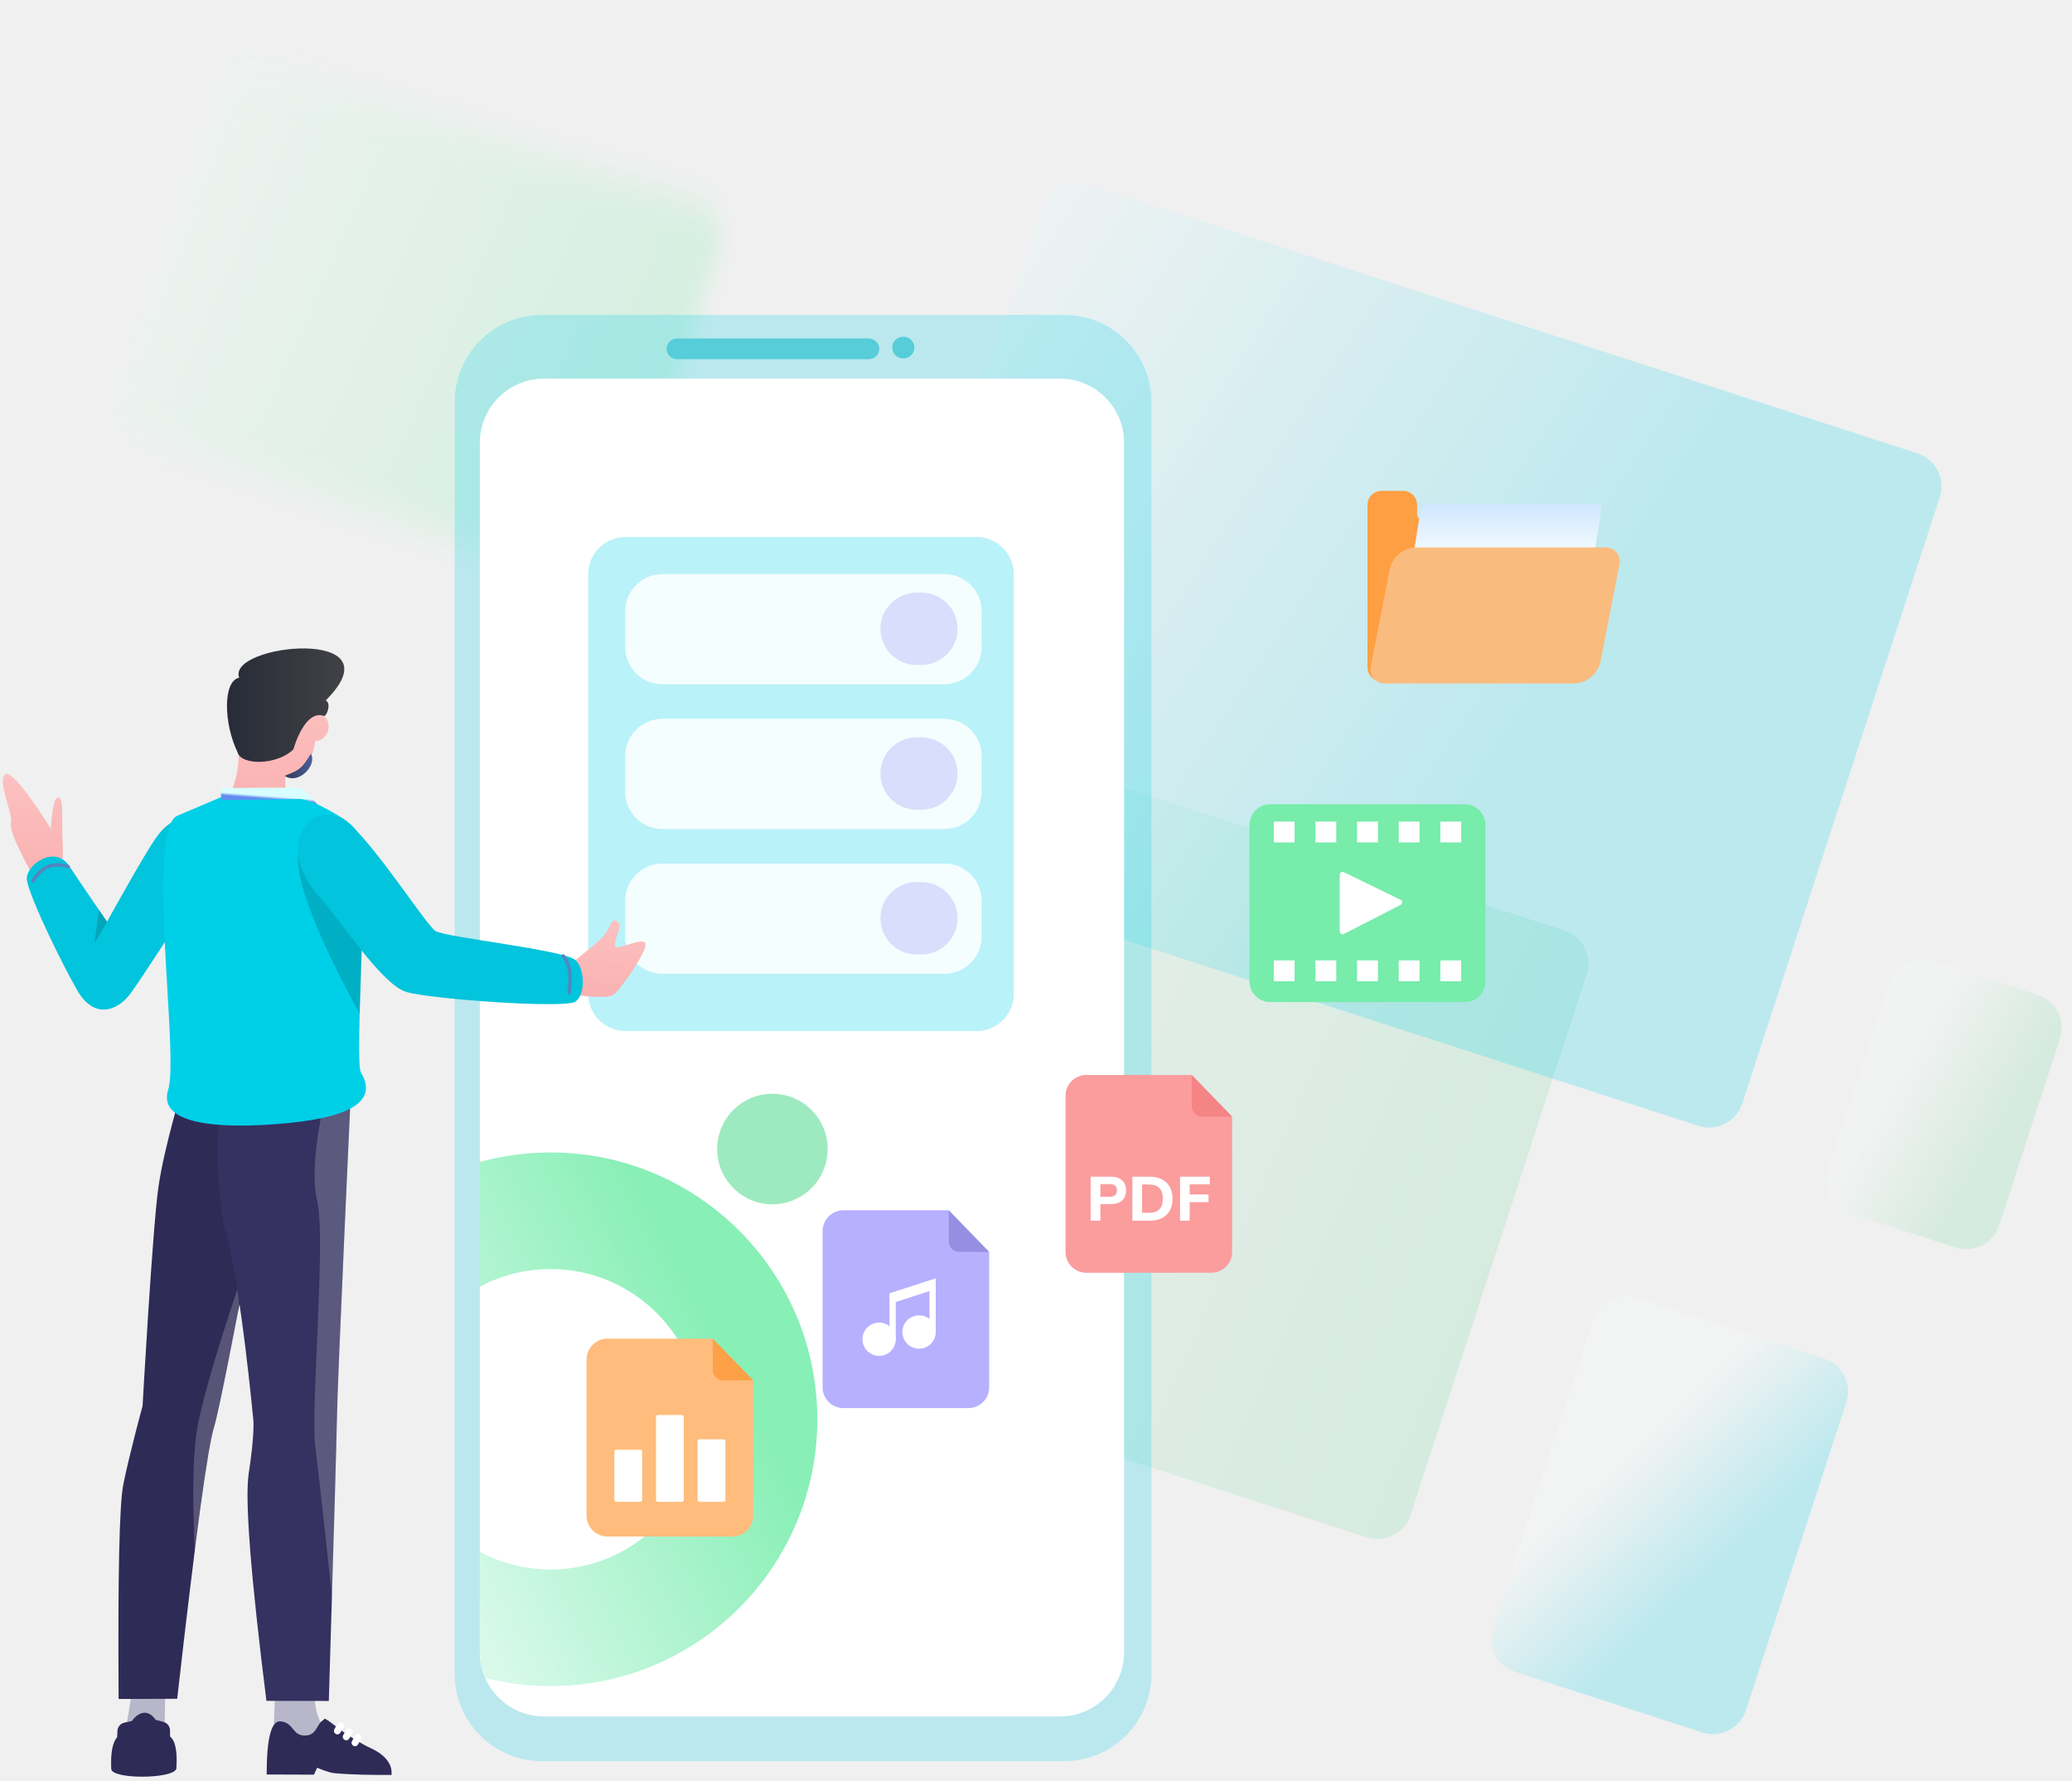
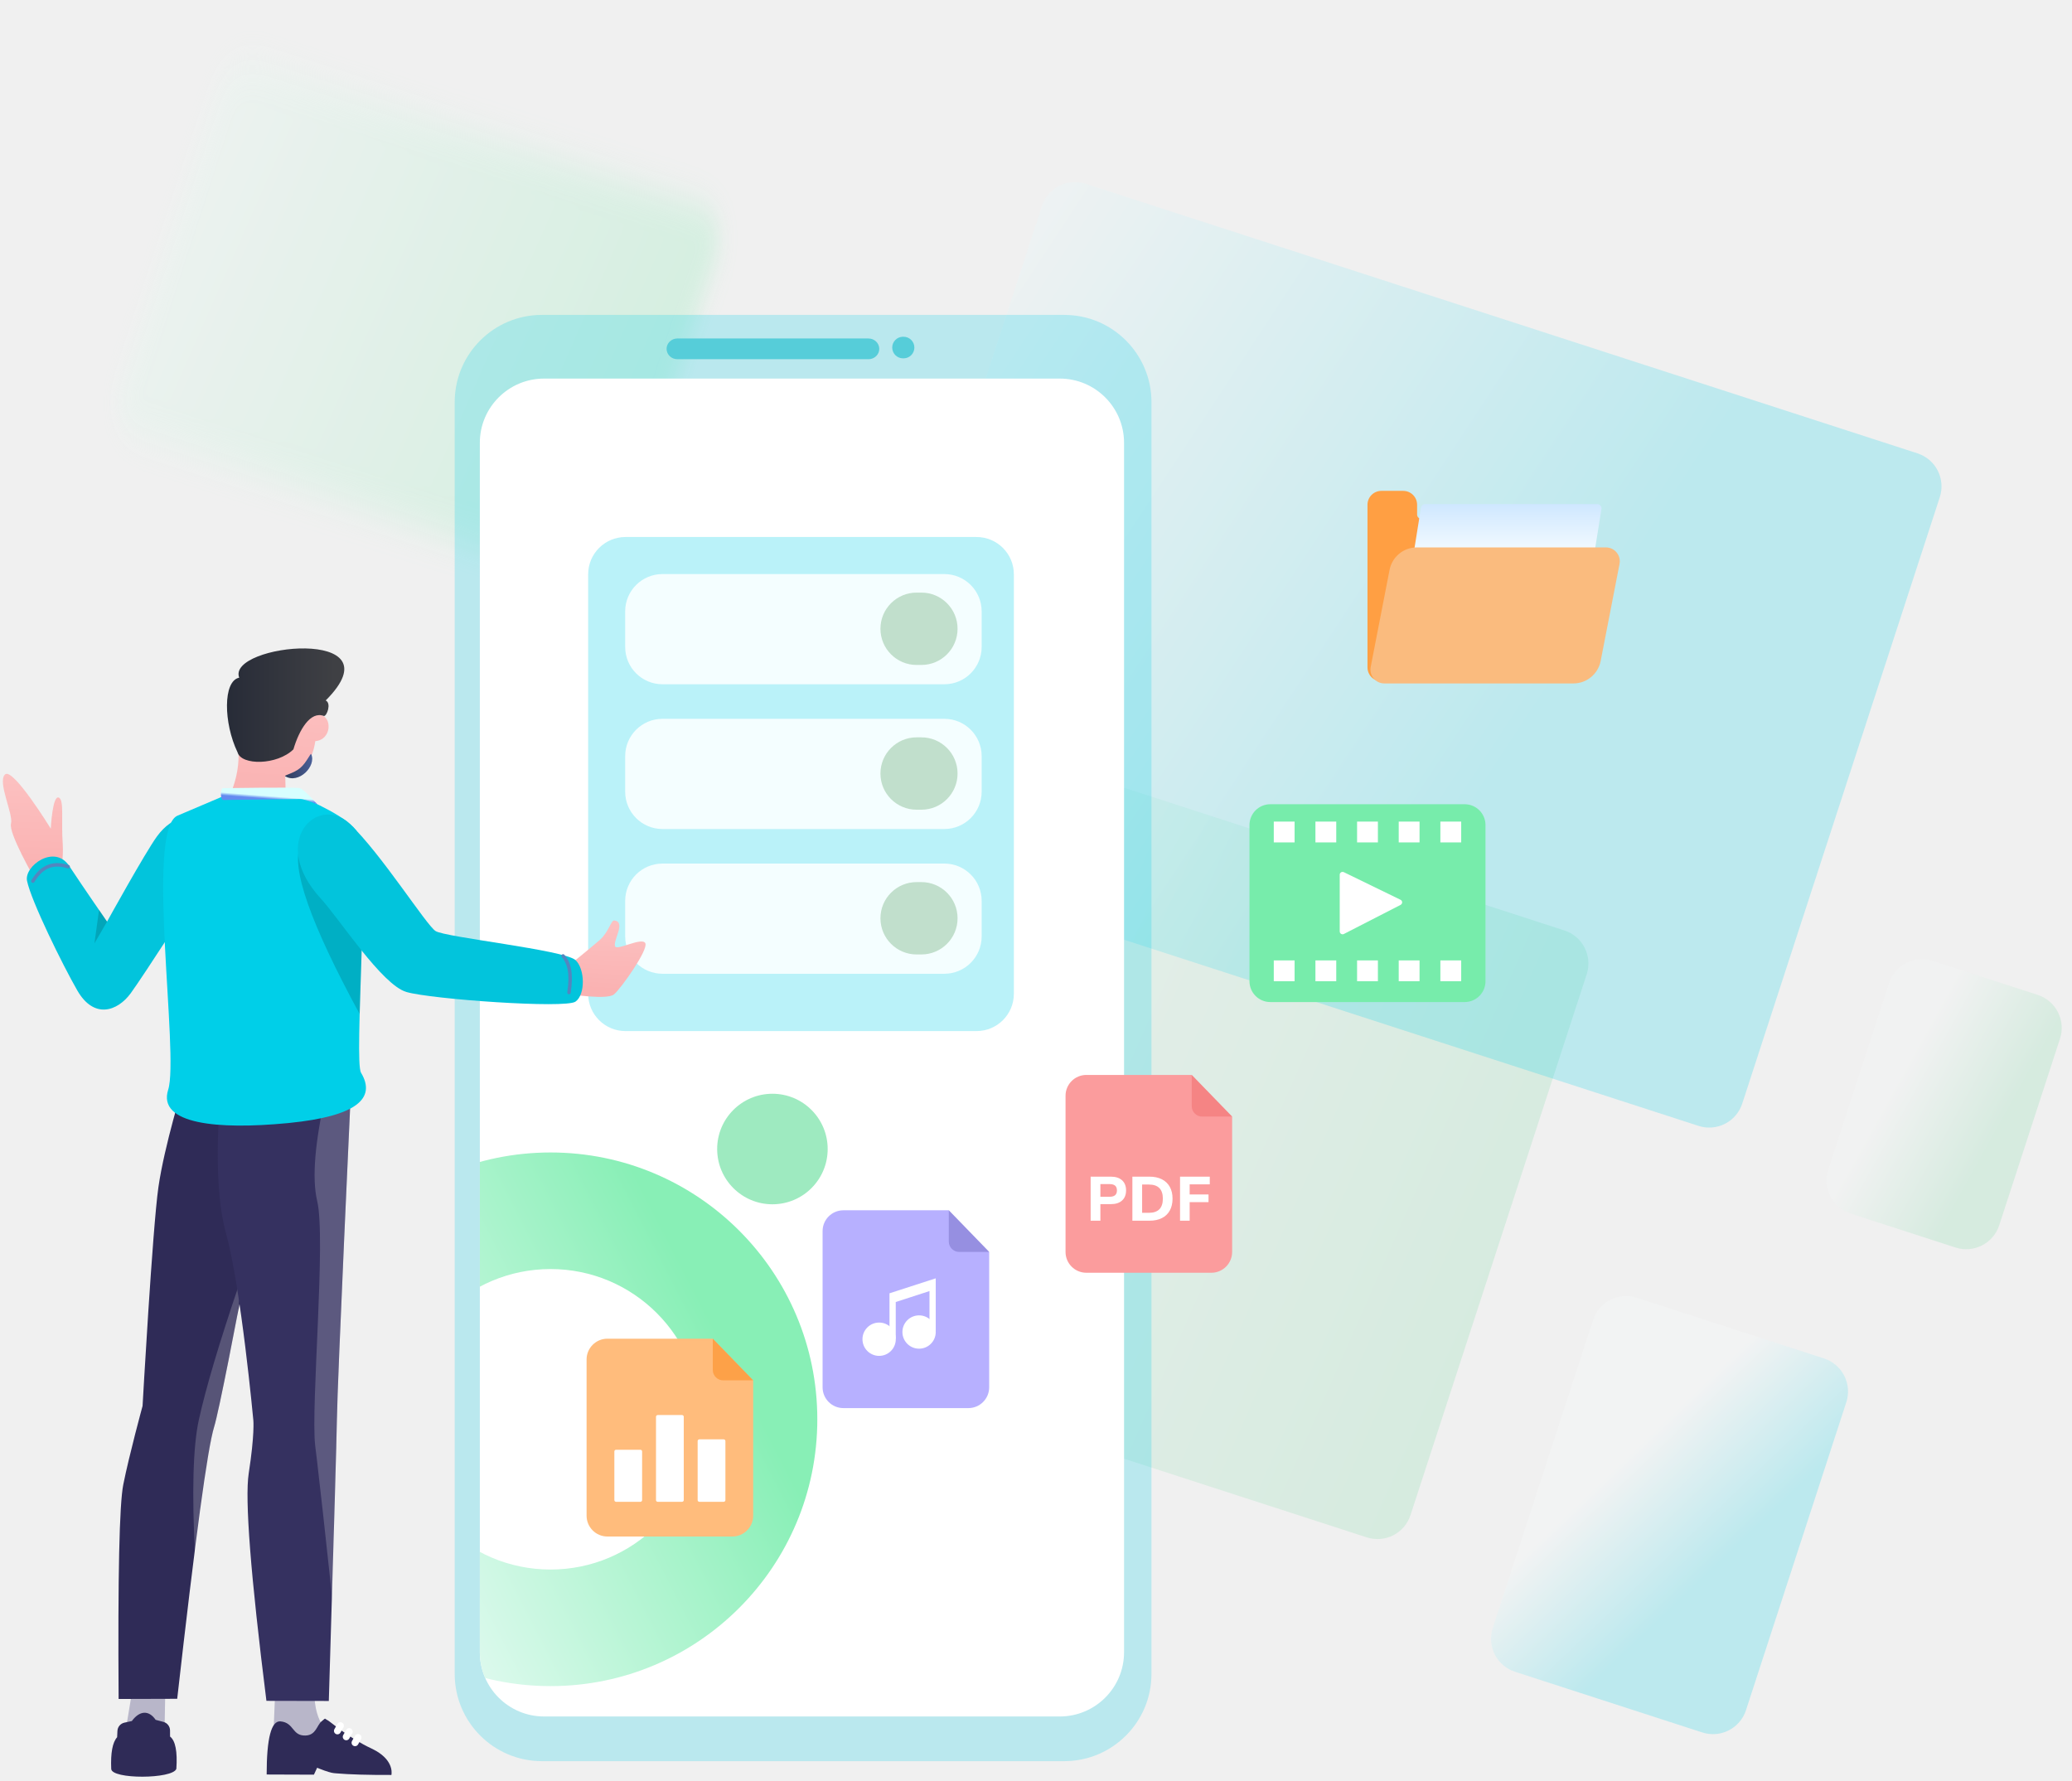
<svg xmlns="http://www.w3.org/2000/svg" xmlns:xlink="http://www.w3.org/1999/xlink" width="597px" height="513px" viewBox="0 0 597 513" version="1.1">
  <defs>
    <linearGradient x1="-27.329%" y1="60.468%" x2="100%" y2="70.075%" id="linearGradient-1">
      <stop stop-color="#FAFEFF" offset="0%" />
      <stop stop-color="#28C76F" offset="100%" />
    </linearGradient>
    <linearGradient x1="-16.145%" y1="50%" x2="63.611%" y2="66.341%" id="linearGradient-2">
      <stop stop-color="#FAFEFF" offset="0%" />
      <stop stop-color="#00CFE8" offset="100%" />
    </linearGradient>
    <linearGradient x1="-27.329%" y1="60.412%" x2="100%" y2="69.966%" id="linearGradient-3">
      <stop stop-color="#FAFEFF" offset="0%" />
      <stop stop-color="#77ECAB" offset="100%" />
    </linearGradient>
    <filter x="-7.9%" y="-10.6%" width="115.8%" height="121.1%" filterUnits="objectBoundingBox" id="filter-4">
      <feGaussianBlur stdDeviation="4" in="SourceGraphic" />
    </filter>
    <linearGradient x1="19.659%" y1="50%" x2="56.243%" y2="79.076%" id="linearGradient-5">
      <stop stop-color="#FAFEFF" offset="0%" />
      <stop stop-color="#00CFE8" offset="100%" />
    </linearGradient>
    <linearGradient x1="14.541%" y1="68.571%" x2="72.927%" y2="85.614%" id="linearGradient-6">
      <stop stop-color="#FAFEFF" offset="0%" />
      <stop stop-color="#28C76F" offset="100%" />
    </linearGradient>
    <path d="M18.522,0 L167.098,0 C177.327,-1.64974968e-14 185.62,8.293 185.62,18.522 L185.62,366.983 C185.62,377.212 177.327,385.505 167.098,385.505 L18.522,385.505 C8.293,385.505 5.42620445e-14,377.212 5.65620158e-14,366.983 L5.65620158e-14,18.522 C5.88619871e-14,8.293 8.293,-1.67360005e-15 18.522,0 Z" id="path-7" />
    <linearGradient x1="0.018%" y1="76.568%" x2="81.727%" y2="34.516%" id="linearGradient-9">
      <stop stop-color="#F8FDFF" offset="0%" />
      <stop stop-color="#88EFB6" offset="100%" />
    </linearGradient>
    <linearGradient x1="62.11%" y1="31.381%" x2="62.11%" y2="-27.478%" id="linearGradient-10">
      <stop stop-color="#F8FDFF" offset="0%" />
      <stop stop-color="#AAD4FF" offset="100%" />
    </linearGradient>
    <linearGradient x1="44.165%" y1="-28.186%" x2="50%" y2="91.05%" id="linearGradient-11">
      <stop stop-color="#FDC6C6" offset="0%" />
      <stop stop-color="#FAB2B2" offset="100%" />
    </linearGradient>
    <linearGradient x1="91.808%" y1="88.138%" x2="-20.059%" y2="88.138%" id="linearGradient-12">
      <stop stop-color="#3F4044" offset="0%" />
      <stop stop-color="#222735" offset="100%" />
    </linearGradient>
    <linearGradient x1="-18.144%" y1="57.498%" x2="171.028%" y2="78.712%" id="linearGradient-13">
      <stop stop-color="#4D63A0" offset="0%" />
      <stop stop-color="#222735" offset="100%" />
    </linearGradient>
    <linearGradient x1="47.464%" y1="-28.186%" x2="50%" y2="91.05%" id="linearGradient-14">
      <stop stop-color="#FDC6C6" offset="0%" />
      <stop stop-color="#FAB2B2" offset="100%" />
    </linearGradient>
    <linearGradient x1="62.492%" y1="44.072%" x2="69.153%" y2="58.936%" id="linearGradient-15">
      <stop stop-color="#D7FFFF" offset="0%" />
      <stop stop-color="#648BF0" offset="100%" />
    </linearGradient>
    <linearGradient x1="42.314%" y1="-27.819%" x2="50%" y2="90.858%" id="linearGradient-16">
      <stop stop-color="#FDC6C6" offset="0%" />
      <stop stop-color="#FAB2B2" offset="100%" />
    </linearGradient>
  </defs>
  <g id="📝-Pages-New" stroke="none" stroke-width="1" fill="none" fill-rule="evenodd">
    <g id="Under-Maintenance" transform="translate(-422, -285)">
      <g id="Illustration" transform="translate(422, 300)">
        <g id="Shape" transform="translate(31, 0)">
          <path d="M171.745,213.977 L396.818,213.805 C402.341,213.801 406.821,218.275 406.826,223.798 C406.826,223.803 406.826,223.808 406.826,223.813 L406.7,387.728 C406.696,393.245 402.225,397.716 396.708,397.721 L171.635,397.893 C166.112,397.897 161.631,393.423 161.627,387.9 C161.627,387.895 161.627,387.89 161.627,387.885 L161.753,223.97 C161.757,218.453 166.228,213.981 171.745,213.977 Z" id="Rectangle" fill="url(#linearGradient-1)" opacity="0.129" transform="translate(284.2264, 305.849) rotate(18) translate(-284.2264, -305.849) " />
          <path d="M244.167,71.88 L496.139,71.688 C501.662,71.684 506.142,76.157 506.146,81.68 C506.146,81.685 506.146,81.69 506.146,81.696 L506.006,265.494 C506.001,271.011 501.53,275.482 496.013,275.486 L244.042,275.678 C238.519,275.683 234.039,271.209 234.034,265.686 C234.034,265.681 234.034,265.676 234.034,265.671 L234.175,81.873 C234.179,76.356 238.651,71.885 244.167,71.88 Z" id="Rectangle" fill="url(#linearGradient-2)" opacity="0.216" transform="translate(370.0903, 173.6832) rotate(18) translate(-370.0903, -173.6832) " />
          <path d="M23.998,20.908 L155.425,20.807 C160.948,20.803 165.428,25.277 165.432,30.8 C165.432,30.805 165.432,30.81 165.432,30.815 L165.361,124.147 C165.357,129.664 160.885,134.135 155.369,134.139 L23.941,134.239 C18.419,134.244 13.938,129.77 13.934,124.247 C13.934,124.242 13.934,124.237 13.934,124.232 L14.005,30.9 C14.009,25.383 18.481,20.912 23.998,20.908 Z" id="Rectangle" fill="url(#linearGradient-3)" opacity="0.227" filter="url(#filter-4)" transform="translate(89.6831, 77.52342) rotate(18) translate(-89.6831, -77.52342) " />
          <path d="M421.71,364.921 L478.42,364.878 C483.943,364.874 488.423,369.347 488.428,374.87 C488.428,374.875 488.428,374.88 488.428,374.886 L488.356,468.217 C488.352,473.734 483.881,478.205 478.364,478.21 L421.654,478.253 C416.131,478.257 411.651,473.783 411.646,468.26 C411.646,468.255 411.646,468.25 411.646,468.245 L411.718,374.914 C411.722,369.397 416.193,364.925 421.71,364.921 Z" id="Rectangle" fill="url(#linearGradient-5)" opacity="0.216" transform="translate(450.0369, 421.5654) rotate(18) translate(-450.0369, -421.5654) " />
          <path d="M513.264,264.906 L545.068,264.881 C550.59,264.877 555.071,269.351 555.075,274.874 C555.075,274.879 555.075,274.884 555.075,274.889 L555.032,331.437 C555.028,336.954 550.556,341.426 545.04,341.43 L513.236,341.454 C507.713,341.458 503.232,336.985 503.228,331.462 C503.228,331.457 503.228,331.452 503.228,331.446 L503.271,274.898 C503.275,269.381 507.747,264.91 513.264,264.906 Z" id="Rectangle" fill="url(#linearGradient-6)" opacity="0.129" transform="translate(529.1516, 303.1677) rotate(18) translate(-529.1516, -303.1677) " />
        </g>
        <g id="Cloud-Storage" transform="translate(0, 76)">
          <g id="Phone1" transform="translate(131.0107, -0.2657)">
            <path d="M25.137,0 L175.622,0 C189.504,-6.10293932e-15 200.759,11.254 200.759,25.137 L200.759,391.594 C200.759,405.477 189.504,416.731 175.622,416.731 L25.137,416.731 C11.254,416.731 3.15183647e-14,405.477 -2.82810079e-14,391.594 L-2.82810079e-14,25.137 C-3.3533872e-14,11.254 11.254,-1.00248804e-15 25.137,0 Z" id="Rectangle" fill-opacity="0.225" fill="#00CFE8" />
            <g id="Group-52" transform="translate(7.240478, 18.34999)">
              <mask id="mask-8" fill="white">
                <use xlink:href="#path-7" />
              </mask>
              <use id="Rectangle" fill="#FFFFFF" xlink:href="#path-7" />
              <ellipse id="Oval" fill-opacity="0.642" fill="#68DE9E" mask="url(#mask-8)" cx="84.304" cy="221.997" rx="15.921" ry="15.924" />
              <path d="M20.372,222.992 C62.825,222.992 97.24,257.413 97.24,299.874 C97.24,342.334 62.825,376.755 20.372,376.755 C-22.081,376.755 -56.495,342.334 -56.495,299.874 C-56.495,257.413 -22.081,222.992 20.372,222.992 Z M20.372,256.581 C-3.533,256.581 -22.913,275.964 -22.913,299.874 C-22.913,323.783 -3.533,343.166 20.372,343.166 C44.278,343.166 63.657,323.783 63.657,299.874 C63.657,275.964 44.278,256.581 20.372,256.581 Z" id="Oval" fill="url(#linearGradient-9)" mask="url(#mask-8)" />
            </g>
            <path d="M119.222,6.798 C120.939,6.798 122.331,8.135 122.331,9.784 C122.331,11.396 121,12.71 119.336,12.767 L119.222,12.769 L64.159,12.769 C62.442,12.769 61.05,11.433 61.05,9.784 C61.05,8.171 62.381,6.858 64.045,6.8 L64.159,6.798 L119.222,6.798 Z" id="Path" fill="#56CDD9" fill-rule="nonzero" />
            <path d="M129.335,6.3 C131.053,6.3 132.445,7.693 132.445,9.41 C132.445,11.09 131.114,12.459 129.449,12.519 L129.335,12.521 L129.172,12.521 C127.455,12.521 126.063,11.128 126.063,9.41 C126.063,7.731 127.394,6.362 129.058,6.302 L129.172,6.3 L129.335,6.3 Z" id="Path" fill="#56CDD9" fill-rule="nonzero" />
          </g>
          <g id="Group-28" transform="translate(307.0107, 218.7343)">
            <path d="M6,0 L36.364,0 L36.364,0 L48,12 L48,51 C48,54.314 45.314,57 42,57 L6,57 C2.686,57 4.05812251e-16,54.314 0,51 L0,6 C-4.05812251e-16,2.686 2.686,6.08718376e-16 6,0 Z" id="Rectangle" fill="#FB9C9D" />
            <path d="M10.041,42 L10.041,37.23 L13.065,37.23 C14.445,37.23 15.519,36.882 16.287,36.186 C17.055,35.49 17.439,34.518 17.439,33.27 C17.439,32.022 17.055,31.05 16.287,30.354 C15.519,29.658 14.445,29.31 13.065,29.31 L13.065,29.31 L7.233,29.31 L7.233,42 L10.041,42 Z M12.705,35.106 L10.041,35.106 L10.041,31.452 L12.705,31.452 C13.413,31.452 13.941,31.602 14.289,31.902 C14.637,32.202 14.811,32.664 14.811,33.288 C14.811,34.5 14.109,35.106 12.705,35.106 L12.705,35.106 Z M24.189,42 C25.581,42 26.775,41.748 27.771,41.244 C28.767,40.74 29.526,40.011 30.048,39.057 C30.57,38.103 30.831,36.966 30.831,35.646 C30.831,34.326 30.567,33.192 30.039,32.244 C29.511,31.296 28.749,30.57 27.753,30.066 C26.757,29.562 25.569,29.31 24.189,29.31 L24.189,29.31 L19.257,29.31 L19.257,42 L24.189,42 Z M23.991,39.732 L22.065,39.732 L22.065,31.578 L23.991,31.578 C26.691,31.578 28.041,32.934 28.041,35.646 C28.041,38.37 26.691,39.732 23.991,39.732 L23.991,39.732 Z M35.763,42 L35.763,36.654 L41.199,36.654 L41.199,34.44 L35.763,34.44 L35.763,31.524 L41.559,31.524 L41.559,29.31 L32.991,29.31 L32.991,42 L35.763,42 Z" id="PDF" fill="#FFFFFF" />
            <path d="M48,12 L39.364,12 C37.707,12 36.364,10.657 36.364,9 L36.364,0 L36.364,0 L48,12 Z" id="Path" fill="#EA5455" fill-rule="nonzero" opacity="0.34" />
          </g>
          <g id="Group-28" transform="translate(169.0107, 294.7343)">
            <path d="M6,0 L36.364,0 L36.364,0 L48,12 L48,51 C48,54.314 45.314,57 42,57 L6,57 C2.686,57 4.05812251e-16,54.314 0,51 L0,6 C-4.05812251e-16,2.686 2.686,6.08718376e-16 6,0 Z" id="Rectangle" fill="#FFBC7C" />
            <path d="M8.5,32 L15.5,32 C15.776,32 16,32.224 16,32.5 L16,46.5 C16,46.776 15.776,47 15.5,47 L8.5,47 C8.224,47 8,46.776 8,46.5 L8,32.5 C8,32.224 8.224,32 8.5,32 Z" id="Rectangle" fill="#FFFFFF" />
            <path d="M20.5,22 L27.5,22 C27.776,22 28,22.224 28,22.5 L28,46.5 C28,46.776 27.776,47 27.5,47 L20.5,47 C20.224,47 20,46.776 20,46.5 L20,22.5 C20,22.224 20.224,22 20.5,22 Z" id="Rectangle" fill="#FFFFFF" />
            <path d="M32.5,29 L39.5,29 C39.776,29 40,29.224 40,29.5 L40,46.5 C40,46.776 39.776,47 39.5,47 L32.5,47 C32.224,47 32,46.776 32,46.5 L32,29.5 C32,29.224 32.224,29 32.5,29 Z" id="Rectangle" fill="#FFFFFF" />
            <path d="M48,12 L39.364,12 C37.707,12 36.364,10.657 36.364,9 L36.364,0 L36.364,0 L48,12 Z" id="Path" fill="#FC9735" fill-rule="nonzero" opacity="0.733" />
          </g>
          <g id="Group-28" transform="translate(237.0107, 257.7343)">
            <path d="M6,0 L36.364,0 L36.364,0 L48,12 L48,51 C48,54.314 45.314,57 42,57 L6,57 C2.686,57 4.05812251e-16,54.314 0,51 L0,6 C-4.05812251e-16,2.686 2.686,6.08718376e-16 6,0 Z" id="Rectangle" fill="#B7B0FF" />
            <g id="Group-31" transform="translate(11, 19)" fill="#FFFFFF">
              <path d="M5.291,22.95 C7.942,22.95 10.091,20.801 10.091,18.15 C10.091,15.499 7.942,13.35 5.291,13.35 C2.64,13.35 0.491,15.499 0.491,18.15 C0.491,20.801 2.64,22.95 5.291,22.95 Z" id="Oval" />
              <path d="M16.8,20.878 C19.451,20.878 21.6,18.729 21.6,16.078 C21.6,13.427 19.451,11.278 16.8,11.278 C14.149,11.278 12,13.427 12,16.078 C12,18.729 14.149,20.878 16.8,20.878 Z" id="Oval" />
              <polygon id="Path" points="21.6 0.604 21.6 15.717 19.8 15.717 19.799 4.278 10.077 7.429 10.077 18.006 8.277 18.006 8.278 4.921" />
            </g>
            <path d="M48,12 L39.364,12 C37.707,12 36.364,10.657 36.364,9 L36.364,0 L36.364,0 L48,12 Z" id="Path" fill="#564EA6" fill-rule="nonzero" opacity="0.34" />
          </g>
          <g id="Group-73" transform="translate(231.0107, 135.2343) scale(-1, 1) translate(-231.0107, -135.2343) translate(169.0107, 63.7343)">
            <path d="M11.641,0 L112.796,0 C118.734,-1.09082333e-15 123.548,4.814 123.548,10.752 L123.548,131.612 C123.548,137.551 118.734,142.364 112.796,142.364 L11.641,142.364 C5.703,142.364 0.889,137.551 0.889,131.612 L0.889,10.752 C0.889,4.814 5.703,2.86718017e-15 11.641,0 Z" id="Rectangle" fill="#00CFE8" opacity="0.273" />
            <path d="M20.918,10.677 L102.13,10.677 C108.068,10.677 112.882,15.491 112.882,21.429 L112.882,31.679 C112.882,37.617 108.068,42.431 102.13,42.431 L20.918,42.431 C14.98,42.431 10.166,37.617 10.166,31.679 L10.166,21.429 C10.166,15.491 14.98,10.677 20.918,10.677 Z" id="Rectangle" fill="#F4FEFF" />
-             <path d="M27.537,16.016 L28.904,16.016 C34.662,16.016 39.331,20.684 39.331,26.443 C39.331,32.202 34.662,36.87 28.904,36.87 L27.537,36.87 C21.778,36.87 17.11,32.202 17.11,26.443 C17.11,20.684 21.778,16.016 27.537,16.016 Z" id="Rectangle" fill-opacity="0.21" fill="#7367F0" />
+             <path d="M27.537,16.016 L28.904,16.016 C34.662,16.016 39.331,20.684 39.331,26.443 C39.331,32.202 34.662,36.87 28.904,36.87 L27.537,36.87 C21.778,36.87 17.11,32.202 17.11,26.443 C17.11,20.684 21.778,16.016 27.537,16.016 Z" id="Rectangle" fill-opacity="0.21" fill="#006b0d" />
            <path d="M20.918,52.386 L102.13,52.386 C108.068,52.386 112.882,57.2 112.882,63.138 L112.882,73.388 C112.882,79.326 108.068,84.14 102.13,84.14 L20.918,84.14 C14.98,84.14 10.166,79.326 10.166,73.388 L10.166,63.138 C10.166,57.2 14.98,52.386 20.918,52.386 Z" id="Rectangle" fill="#F4FEFF" />
-             <path d="M27.537,57.724 L28.904,57.724 C34.662,57.724 39.331,62.393 39.331,68.151 C39.331,73.91 34.662,78.579 28.904,78.579 L27.537,78.579 C21.778,78.579 17.11,73.91 17.11,68.151 C17.11,62.393 21.778,57.724 27.537,57.724 Z" id="Rectangle" fill-opacity="0.21" fill="#7367F0" />
+             <path d="M27.537,57.724 L28.904,57.724 C34.662,57.724 39.331,62.393 39.331,68.151 C39.331,73.91 34.662,78.579 28.904,78.579 L27.537,78.579 C21.778,78.579 17.11,73.91 17.11,68.151 C17.11,62.393 21.778,57.724 27.537,57.724 Z" id="Rectangle" fill-opacity="0.21" fill="#006b0d" />
            <path d="M20.918,94.094 L102.13,94.094 C108.068,94.094 112.882,98.908 112.882,104.846 L112.882,115.096 C112.882,121.034 108.068,125.848 102.13,125.848 L20.918,125.848 C14.98,125.848 10.166,121.034 10.166,115.096 L10.166,104.846 C10.166,98.908 14.98,94.094 20.918,94.094 Z" id="Rectangle" fill="#F4FEFF" />
-             <path d="M27.537,99.433 L28.904,99.433 C34.662,99.433 39.331,104.101 39.331,109.86 C39.331,115.618 34.662,120.287 28.904,120.287 L27.537,120.287 C21.778,120.287 17.11,115.618 17.11,109.86 C17.11,104.101 21.778,99.433 27.537,99.433 Z" id="Rectangle" fill-opacity="0.21" fill="#7367F0" />
+             <path d="M27.537,99.433 L28.904,99.433 C34.662,99.433 39.331,104.101 39.331,109.86 C39.331,115.618 34.662,120.287 28.904,120.287 L27.537,120.287 C21.778,120.287 17.11,115.618 17.11,109.86 C17.11,104.101 21.778,99.433 27.537,99.433 Z" id="Rectangle" fill-opacity="0.21" fill="#006b0d" />
          </g>
          <g id="Group-37" transform="translate(394.0107, 49.7343)">
            <path d="M4,0.706 L10.295,0.706 C12.505,0.706 14.295,2.496 14.295,4.706 L14.295,7.54 C14.295,8.213 14.841,8.759 15.515,8.759 L60.926,8.759 C63.136,8.759 64.926,10.55 64.926,12.759 L64.926,51.573 C64.926,53.782 63.136,55.573 60.926,55.573 L4,55.573 C1.791,55.573 -2.83808297e-15,53.782 0,51.573 L0,4.706 C-2.705415e-16,2.496 1.791,0.706 4,0.706 Z" id="Rectangle" fill="#FF9F43" />
            <path d="M16.607,4.516 L66.201,4.516 C66.875,4.516 67.421,5.062 67.421,5.735 C67.421,5.799 67.416,5.864 67.405,5.927 L59.954,52.641 C59.86,53.232 59.35,53.668 58.75,53.668 L9.156,53.668 C8.483,53.668 7.937,53.122 7.937,52.449 C7.937,52.384 7.942,52.32 7.952,52.257 L15.403,5.543 C15.497,4.951 16.008,4.516 16.607,4.516 Z" id="Rectangle" fill="url(#linearGradient-10)" />
            <path d="M72.621,21.762 L67.185,49.719 C66.454,53.478 63.162,56.192 59.332,56.192 L4.853,56.192 C2.643,56.192 0.853,54.401 0.853,52.192 C0.853,51.936 0.877,51.68 0.926,51.429 L6.362,23.472 C7.093,19.712 10.385,16.998 14.215,16.998 L68.694,16.998 C70.903,16.998 72.694,18.789 72.694,20.998 C72.694,21.255 72.67,21.51 72.621,21.762 Z" id="Rectangle" fill="#FABB7E" />
          </g>
          <g id="Group-28" transform="translate(360.0107, 140.7343)">
            <path d="M6,0 L62,0 C65.314,1.44626758e-15 68,2.686 68,6 L68,51 C68,54.314 65.314,57 62,57 L6,57 C2.686,57 3.9323804e-15,54.314 0,51 L0,6 C-1.29399067e-15,2.686 2.686,-2.79460044e-16 6,0 Z" id="Rectangle" fill="#77ECAB" />
            <path d="M26,20.306 L26,36.663 C26,37.114 26.366,37.48 26.816,37.48 C26.946,37.48 27.074,37.449 27.189,37.39 L43.547,28.995 C43.948,28.789 44.106,28.297 43.901,27.896 C43.82,27.738 43.69,27.612 43.532,27.534 L27.174,19.571 C26.768,19.374 26.28,19.543 26.082,19.948 C26.028,20.06 26,20.182 26,20.306 Z" id="Path-6" fill="#FFFFFF" />
            <rect id="Rectangle" fill="#FFFFFF" x="7" y="5" width="6" height="6" />
            <rect id="Rectangle" fill="#FFFFFF" x="19" y="5" width="6" height="6" />
            <rect id="Rectangle" fill="#FFFFFF" x="31" y="5" width="6" height="6" />
            <rect id="Rectangle" fill="#FFFFFF" x="43" y="5" width="6" height="6" />
            <rect id="Rectangle" fill="#FFFFFF" x="55" y="5" width="6" height="6" />
            <rect id="Rectangle" fill="#FFFFFF" x="7" y="45" width="6" height="6" />
            <rect id="Rectangle" fill="#FFFFFF" x="19" y="45" width="6" height="6" />
            <rect id="Rectangle" fill="#FFFFFF" x="31" y="45" width="6" height="6" />
            <rect id="Rectangle" fill="#FFFFFF" x="43" y="45" width="6" height="6" />
            <rect id="Rectangle" fill="#FFFFFF" x="55" y="45" width="6" height="6" />
          </g>
          <g id="Men3.6" transform="translate(93.01068, 258.2343) scale(-1, 1) translate(-93.01068, -258.2343) translate(0.010677, 94.7343)">
            <g id="Head1" transform="translate(104.9358, 10.40496) scale(-1, 1) translate(-104.9358, -10.40496) translate(87.52941, 0.465751)" />
            <g id="RLeg" transform="translate(105.4332, 126.6937)">
              <polygon id="Path" fill="#B8B6C9" points="42.152 172.765 45.755 194.521 33.327 194.455 32.907 172.424" />
              <path d="M46.742,186.308 L46.83,188.141 C48.157,189.608 48.724,192.641 48.532,197.239 C48.532,200.315 30.75,200.224 29.764,197.239 C29.427,192.249 30.032,189.151 31.578,187.945 L31.587,186.175 C31.594,185.026 32.371,184.024 33.486,183.726 L35.736,183.124 C37.678,180.301 40.325,180.4 42.592,183.477 L44.724,183.937 C45.859,184.183 46.687,185.155 46.742,186.308 Z" id="Path" fill="#2F2B57" />
              <path d="M0,1.255 C0,1.255 16.07,89.535 18.888,98.728 C20.766,104.857 24.31,130.97 29.52,177.066 L46.4,177.115 C46.639,141.63 46.191,121.036 45.054,115.333 C43.349,106.779 39.5,92.69 39.5,92.69 C39.5,92.69 36.64,41.545 34.93,29.615 C33.219,17.684 27.728,0 27.728,0 L0,1.255 Z" id="Path" fill="#2F2B57" />
              <path d="M12.23,66.743 L10.688,54.727 L11.816,58.036 C17.434,74.609 21.254,87.475 23.275,96.632 C24.977,104.338 25.334,117.642 24.348,136.543 L23.228,127.281 C21.612,114.165 20.041,102.654 18.93,98.87 L18.82,98.503 C17.777,94.908 15.176,82.017 12.23,66.743 Z" id="Path" fill-opacity="0.192" fill="#FFFFFF" />
            </g>
            <g id="LLeg" transform="translate(72.60963, 127.6876)">
              <path d="M34.149,174.863 L22.805,174.939 L22.802,175.257 C22.765,176.819 22.339,183.709 17.784,186.354 L16.875,186.89 C11.746,189.963 4.65,194.906 4.65,194.906 L35.015,195.939 L34.149,174.863 Z" id="Path" fill="#B8B6C9" />
              <path d="M32.58,182.579 C35.239,182.335 36.569,187.437 36.569,197.886 L22.951,197.936 L22.028,195.939 L21.161,196.287 C19.315,197.013 18.003,197.413 17.227,197.488 L16.506,197.554 C12.688,197.884 7.397,198.039 0.632,198.018 L0.61,197.901 C0.495,197.193 0.192,193.412 6.072,190.539 L6.348,190.407 C13.052,187.266 17.964,182.83 19.024,182.239 L19.076,182.212 C20.026,181.745 19.406,181.481 20.756,182.579 C22.106,183.677 22.328,186.565 25.387,186.656 C29.323,186.772 28.59,182.947 32.58,182.579 Z" id="Path" fill="#2F2B57" />
              <path d="M48.299,41.869 C43.948,57.557 40.402,95.868 40.402,95.868 C40.402,95.868 40.001,99.904 41.735,111.084 C42.89,118.537 41.191,140.398 36.638,176.666 L18.662,176.702 C17.184,127.98 16.41,101.056 16.34,95.932 C16.176,83.947 12.289,0.851 12.289,0.851 L49.675,0 C49.675,0 52.65,26.18 48.299,41.869 Z" id="Path" fill="#353160" />
              <path d="M22.086,32.298 L22.016,32.605 C19.433,43.465 23.862,91.593 22.601,103.037 L22.099,107.131 C21.223,114.488 19.74,127.901 17.65,147.369 L17.197,131.073 C16.78,115.587 16.427,101.015 16.35,96.583 L16.34,95.932 C16.176,83.947 12.289,0.851 12.289,0.851 L19.283,0.693 L19.589,2.037 C22.676,15.806 23.509,25.893 22.086,32.298 L22.086,32.298 Z" id="Path" fill-opacity="0.192" fill="#FFFFFF" />
              <line x1="16.177" y1="185.315" x2="15.316" y2="183.822" id="Path-47" stroke="#FFFFFF" stroke-width="2" stroke-linecap="round" />
              <line x1="13.64" y1="187.021" x2="12.78" y2="185.528" id="Path-47" stroke="#FFFFFF" stroke-width="2" stroke-linecap="round" />
              <line x1="11.104" y1="188.727" x2="10.243" y2="187.234" id="Path-47" stroke="#FFFFFF" stroke-width="2" stroke-linecap="round" />
            </g>
            <g id="Head" transform="translate(86.53476, 0.465751)">
              <path d="M7.499,19.704 C3.594,20.131 3.871,26.991 8.624,27.349 C9.596,33.962 13.061,37.112 17.285,37.477 L17.051,47.479 L35.735,47.468 C35.735,47.468 30.474,40.402 30.736,30.729 C30.998,21.055 30.56,11.968 30.56,11.968 L6.359,12.401 L7.499,19.704 Z" id="Path" fill="url(#linearGradient-11)" />
              <path d="M28.73,15.629 C30.414,16.442 29.074,20.115 28.221,20.115 C24.31,18.569 21.067,24.134 19.419,29.723 C14.737,34.313 4.394,34.414 3.325,30.575 C-0.72,22.166 -0.919,10.008 3.802,9.069 C0.096,-0.702 50.146,-5.814 28.73,15.629 Z" id="Path" fill="url(#linearGradient-12)" transform="translate(17.1775, 16.97888) scale(-1, 1) translate(-17.1775, -16.97888) " />
              <path d="M9.804,31.096 C9.997,30.674 11.143,33.559 12.996,35.105 C14.913,36.705 17.792,37.173 17.285,37.477 C13.395,39.806 8.238,34.529 9.804,31.096 Z" id="Path-45" fill="url(#linearGradient-13)" />
            </g>
            <g id="Group-9" transform="translate(124.3316, 37.24083)">
              <path d="M44.167,29.332 C44.167,29.332 43.346,23.805 43.607,20.168 C44.089,13.441 43.167,7.767 44.657,6.884 C46.567,5.752 47.045,15.795 47.045,15.795 C47.045,15.795 57.956,-1.966 60.23,0.18 C62.505,2.325 57.76,11.659 58.512,14.358 C59.265,17.057 51.746,30.11 51.746,30.11 L44.167,29.332 Z" id="Path" fill="url(#linearGradient-14)" />
              <path d="M3.834,32.525 C3.834,32.525 20.361,58.232 24.012,63.217 C27.842,68.445 34.605,70.76 39.405,62.42 C43.651,55.041 52.741,36.564 53.892,30.82 C54.75,26.535 45.958,20.147 41.733,26.551 C37.507,32.954 30.834,42.583 30.834,42.583 C30.834,42.583 19.859,22.702 16.438,18.011 C7.213,5.361 -6.844,16.72 3.834,32.525 Z" id="Path" fill="#02C4DC" />
              <polygon id="Path" fill-opacity="0.16" fill="#000000" points="30.834 42.583 34.465 48.835 33.142 39.185" />
              <path d="M41.935,27.118 C45.68,25.639 49.232,26.039 52.361,30.556" id="Path-54" stroke="#5386BF" stroke-linecap="round" transform="translate(47.14758, 28.45218) rotate(4) translate(-47.14758, -28.45218) " />
            </g>
            <g id="Group-17" transform="translate(80.56685, 41.21651)">
              <path d="M39.679,1.854 L20.372,1.979 L19.582,2.298 C16.397,3.604 4.569,8.689 2.365,13.045 C-1.317,20.322 3.534,78.629 1.419,82.148 C-3.042,89.571 2.786,94.689 22.149,96.626 L22.74,96.683 C42.576,98.574 60.174,97.026 56.981,87.02 C53.787,77.014 63.559,12.567 54.395,8.116 C44.584,3.942 39.679,1.854 39.679,1.854 Z" id="Path" fill="#00CFE8" />
              <path d="M18.857,16.622 C21.718,22.848 16.036,39.053 1.813,65.237 L1.637,59.388 C1.172,44.787 0.488,26.99 1.347,18.034 C10.33,11.236 16.167,10.764 18.857,16.622 Z" id="Path" fill-opacity="0.16" fill="#000000" />
              <path d="M19.073,0.146 C20.274,-0.182 40.387,0.146 41.186,0.146 C41.985,0.146 41.985,3.563 41.186,3.563 C40.698,3.563 34.46,3.47 19.072,3.284 C18.146,3.273 16.448,3.791 13.979,4.837 C16.574,1.928 18.272,0.364 19.073,0.146 Z" id="Rectangle" fill="url(#linearGradient-15)" />
            </g>
            <g id="Group-8" transform="translate(0, 48.17396)">
              <path d="M21.616,52.587 C21.616,52.587 11.086,54.259 9.1,52.617 C7.113,50.975 -0.799,39.815 0.066,37.894 C0.93,35.974 8.149,40.035 8.764,38.814 C9.555,37.246 5.472,31.649 9.05,31.323 C9.971,31.239 10.622,34.683 13.216,36.952 C15.809,39.222 22.069,44.255 22.069,44.255 L21.616,52.587 Z" id="Path" fill="url(#linearGradient-16)" />
              <path d="M85.25,3.457 C76.15,12.116 63.265,32.562 60.52,34.363 C57.774,36.165 23.431,39.798 20.197,42.731 C17.496,45.181 17.253,52.634 20.197,54.702 C23.142,56.769 61.809,53.998 68.901,51.931 C75.993,49.865 88.14,30.932 93.565,25.022 C108.739,8.495 94.35,-5.201 85.25,3.457 Z" id="Path" fill="#02C4DC" />
              <path d="M23.77,41.531 C22.069,43.52 21.211,46.419 22.069,52.083" id="Path-53" stroke="#5386BF" stroke-linecap="round" />
            </g>
          </g>
        </g>
      </g>
    </g>
  </g>
</svg>
